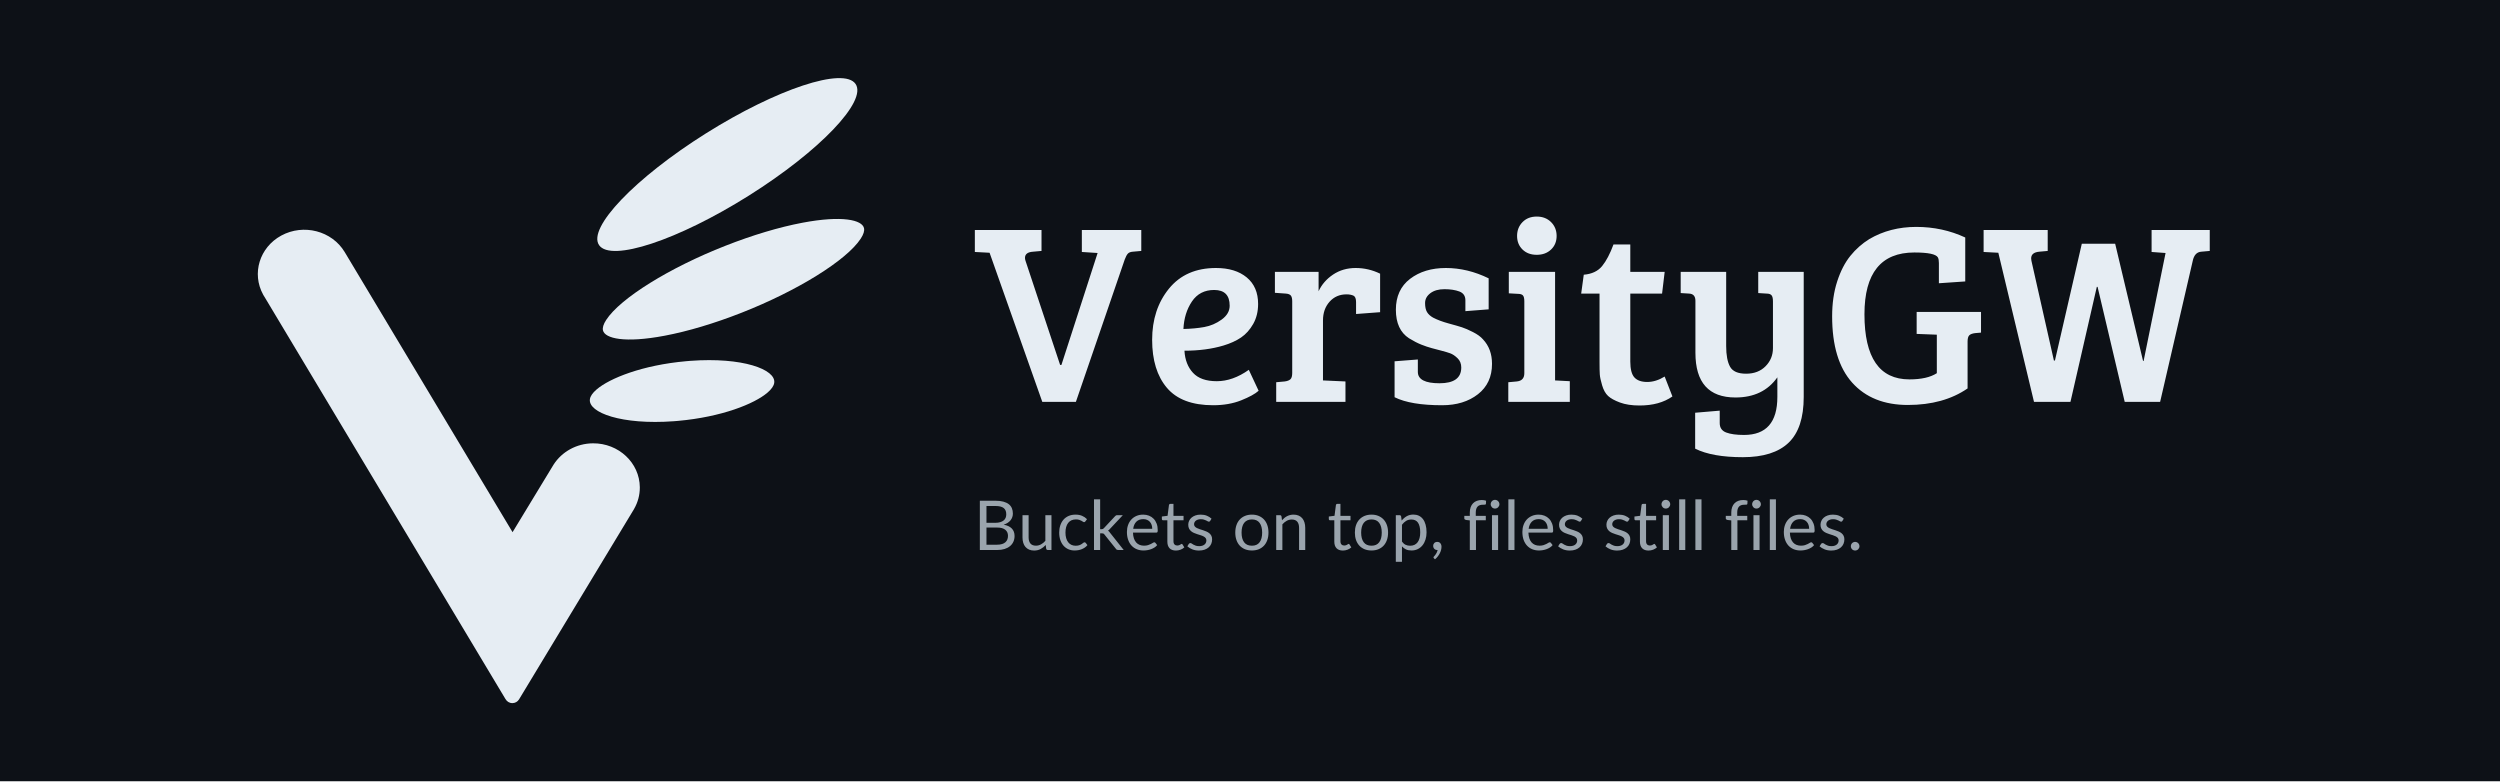
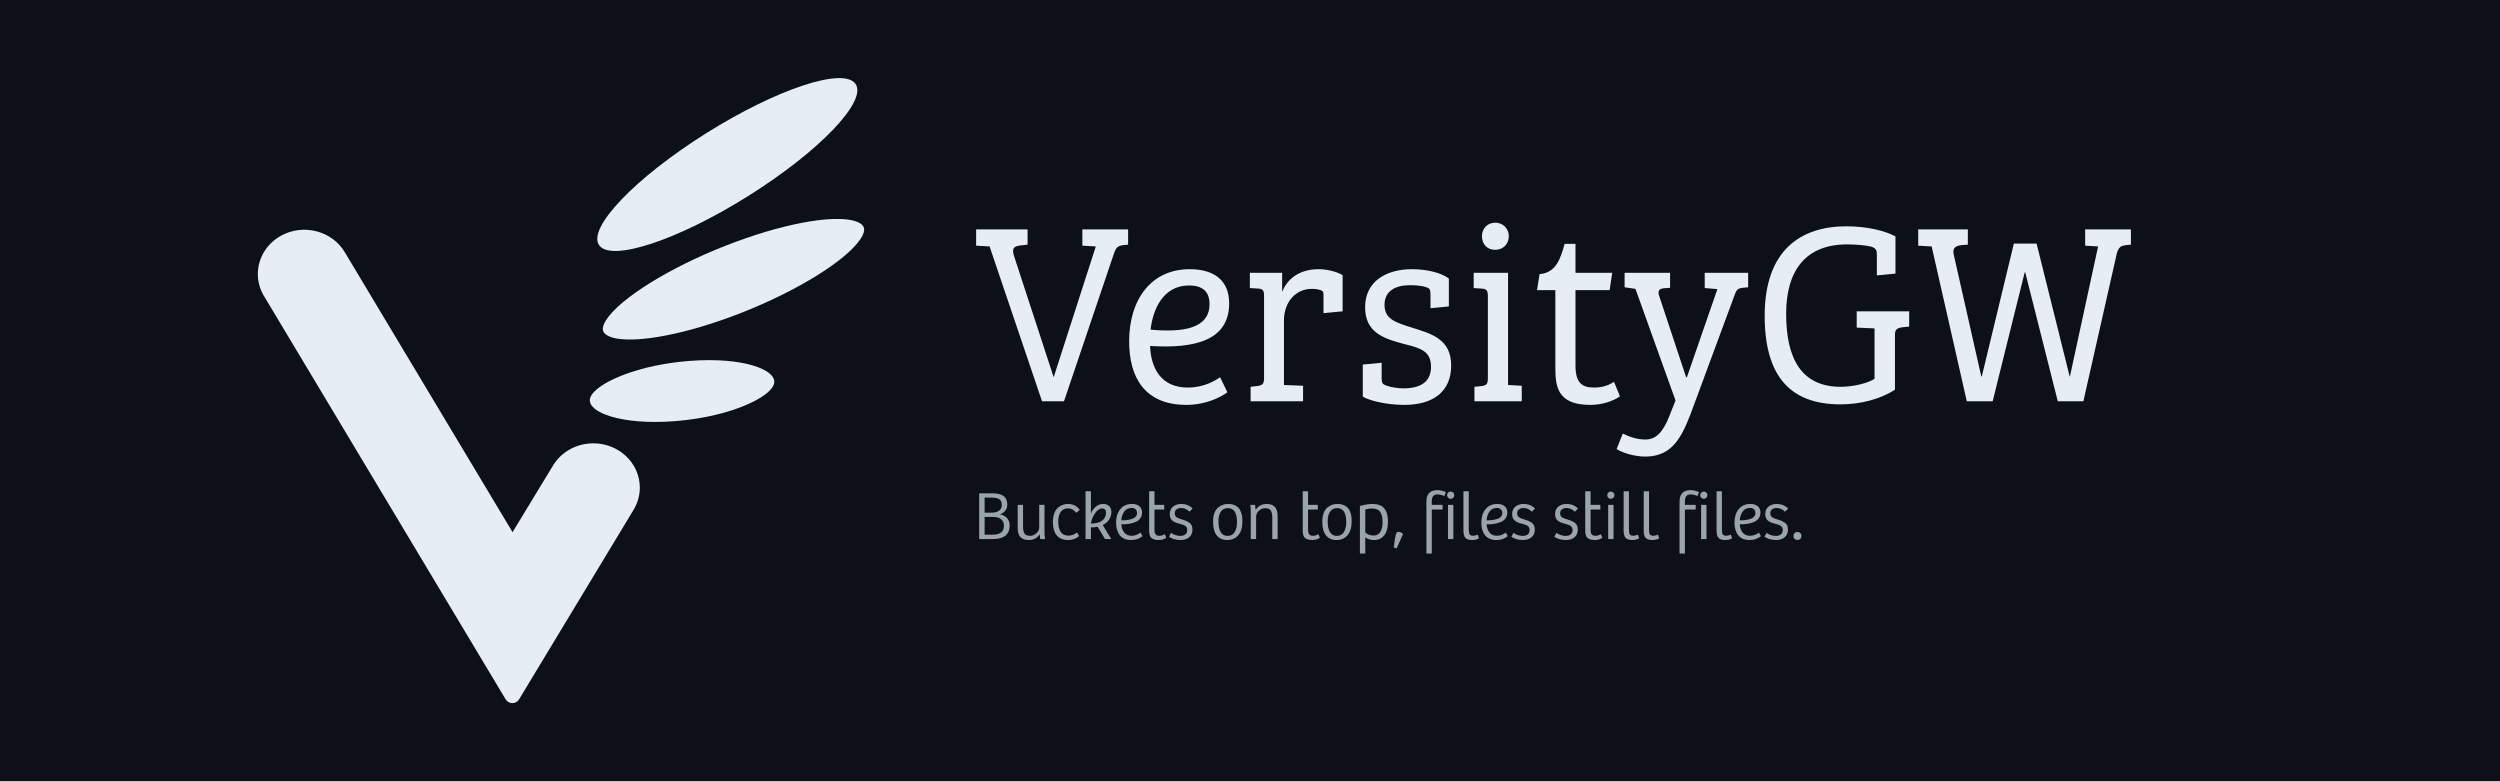
<svg xmlns="http://www.w3.org/2000/svg" viewBox="0 0 1600 500" width="1600" height="500" role="img" aria-label="versitygw">
  <rect width="1600" height="500" fill="#0d1117" />
  <g transform="translate(54.64,-54.60) scale(1.1886)">
    <g transform="translate(92.85,88.00) scale(6.46154)">
      <path d="M33.903 21.466C30.572 22.099 28.92 21.698 28.762 21.021C28.71 20.797 28.8 20.503 29.032 20.148C30.204 18.345 34.29 15.805 38.968 13.97C41.223 13.083 43.44 12.42 45.38 12.052C48.708 11.421 50.357 11.821 50.514 12.498C50.567 12.723 50.477 13.016 50.246 13.371C49.076 15.172 44.99 17.713 40.311 19.551C38.058 20.436 35.842 21.099 33.904 21.466L33.903 21.466Z" fill="#e6edf3" />
      <path d="M34.66 28.592C30.337 28.912 27.508 27.88 27.674 26.754C27.709 26.505 27.895 26.234 28.225 25.95C29.315 25.01 32.048 23.915 35.701 23.589C35.821 23.578 35.94 23.568 36.057 23.559C40.373 23.24 43.197 24.271 43.033 25.397C42.997 25.646 42.81 25.917 42.479 26.202C41.389 27.143 38.655 28.238 35.008 28.564C34.891 28.574 34.776 28.583 34.661 28.592L34.66 28.592Z" fill="#e6edf3" />
      <path d="M31.833 34.096C31.817 32.058 30.069 30.418 27.929 30.433C26.543 30.443 25.332 31.146 24.656 32.193L24.655 32.193L24.645 32.211C24.62 32.249 24.597 32.287 24.574 32.326L21.228 37.837L7.241 14.497C6.18 12.727 3.813 12.111 1.954 13.121C0.138 14.109 -0.52 16.284 0.441 18.035L0.44 18.035L0.46 18.068C0.476 18.097 0.492 18.127 0.509 18.156C0.527 18.186 0.546 18.213 0.564 18.241L20.645 51.756L20.646 51.752C20.753 51.947 20.965 52.082 21.212 52.082C21.444 52.082 21.645 51.963 21.757 51.786L21.758 51.788L31.365 35.888L31.362 35.887C31.667 35.355 31.838 34.744 31.833 34.096Z" fill="#e6edf3" />
      <path d="M49.81 0.484C48.822 -0.947 43.235 0.902 37.334 4.611C31.432 8.322 27.45 12.489 28.439 13.919C29.428 15.351 35.014 13.503 40.916 9.792C46.817 6.082 50.8 1.915 49.81 0.484Z" fill="#e6edf3" />
    </g>
  </g>
-   <g transform="translate(623.07,257.20)">
-     <path d="M33.25-90.32L55.41-23.65L56.24-23.65L79.40-95.28L69.31-95.94L69.31-110L107.35-110L107.35-96.60L101.89-96.11Q99.74-95.94 98.75-94.86Q97.76-93.79 96.77-91.14L65.50 0L44 0L10.26-95.44L0.83-95.94L0.83-110L43.50-110L43.50-96.60L38.05-96.11Q32.92-95.77 32.92-92.14Q32.92-91.31 33.25-90.32M155.16-85.68Q167.56-85.68 174.84-79.65Q182.12-73.61 182.12-62.69Q182.12-55.41 178.98-49.87Q175.83-44.33 171.20-41.19Q166.57-38.05 159.95-36.06Q148.87-32.75 134.98-32.75Q135.47-23.98 140.44-18.61Q145.40-13.23 155.65-13.23Q165.91-13.23 176.17-20.51L182.45-7.11Q179.14-4.14 171.29-0.99Q163.43 2.15 153.34 2.15Q133.16 2.15 123.73-9.02Q114.30-20.18 114.30-39.70Q114.30-59.22 125.05-72.45Q135.80-85.68 155.16-85.68M147.63-47.89Q153.67-48.96 158.80-52.68Q163.92-56.41 163.92-61.53Q163.92-71.62 154-71.62Q144.74-71.62 139.77-64.26Q134.81-56.90 134.32-46.65Q141.59-46.81 147.63-47.89M203.95-18.53L203.95-64.35Q203.95-66.99 203.05-68.07Q202.14-69.14 199.82-69.31L192.87-69.80L192.87-83.20L220.83-83.20L220.83-70.80Q223.80-77.25 230.09-81.47Q236.38-85.68 244.56-85.68Q252.75-85.68 260.20-82.05L260.20-57.40L244.81-56.24L244.81-63.85Q244.81-67.16 243.16-67.98Q241.34-68.81 238.69-68.81Q232.08-68.81 227.86-64.10Q223.64-59.38 223.64-52.11L223.64-13.73L238.03-13.07L238.03 0L193.70 0L193.70-12.57L199.16-13.07Q201.64-13.40 202.80-14.47Q203.95-15.55 203.95-18.53M310.98-70.63Q307.01-72.12 301.38-72.12Q295.76-72.12 292.37-69.56Q288.98-66.99 288.98-63.27Q288.98-59.55 290.22-57.48Q291.46-55.41 294.11-53.92Q298.24-51.77 304.03-50.20Q309.82-48.63 312.63-47.72Q315.44-46.81 319.66-44.66Q323.88-42.51 326.03-40.03Q331.82-33.91 331.82-24.32Q331.82-11.91 322.80-4.88Q313.79 2.15 299.89 2.15Q279.71 2.15 269.46-2.98L269.46-25.97L284.35-27.13L284.35-19.19Q284.35-11.91 298.24-11.91Q312.14-11.91 312.14-22Q312.14-25.64 309.74-27.95Q307.34-30.27 305.02-31.10Q302.71-31.92 299.48-32.75Q296.26-33.58 293.20-34.41Q290.14-35.23 286.58-36.64Q283.02-38.05 278.72-40.69Q270.29-46.15 270.29-58.97Q270.29-71.79 279.38-78.74Q288.48-85.68 302.29-85.68Q316.11-85.68 329.67-79.07L329.67-59.22L314.78-58.06L314.78-65.01Q314.78-69.14 310.98-70.63M342.57-83.20L372.18-83.20L372.18-13.73L381.61-13.23L381.61 0L342.24 0L342.24-12.57L347.70-13.07Q352.50-13.56 352.50-18.36L352.50-64.35Q352.50-67.16 351.59-68.15Q350.68-69.14 348.36-69.14L342.57-69.47L342.57-83.20M351.34-97.51Q347.86-100.90 347.86-106.20Q347.86-111.49 351.34-115.05Q354.81-118.60 360.44-118.60Q366.06-118.60 369.62-115.05Q373.17-111.49 373.17-106.20Q373.17-100.90 369.62-97.51Q366.06-94.12 360.44-94.12Q354.81-94.12 351.34-97.51M409.56-100.74L420.32-100.74L420.32-83.20L442.32-83.20L440.66-69.31L420.32-69.31L420.32-25.80Q420.32-18.53 422.96-15.63Q425.61-12.74 431.15-12.74Q436.69-12.74 442.32-16.21L447.28-3.47Q439.01 2.32 426.27 2.32Q418.83 2.32 413.70 0.41Q408.57-1.49 406.09-3.80Q403.61-6.12 402.29-10.59Q400.96-15.05 400.80-17.62Q400.63-20.18 400.63-25.14L400.63-69.31L388.89-69.31L390.54-81.38Q398.32-82.05 402.29-86.92Q406.26-91.80 409.56-100.74M514.44-3.14L514.44-15.71Q505.34-2.81 487.64-2.81Q462-2.81 462-31.43L462-64.68Q462-69.14 457.86-69.31L452.57-69.64L452.57-83.20L481.68-83.20L481.68-35.73Q481.68-26.96 484.17-22.50Q486.65-18.03 494.42-18.03Q502.20-18.03 506.91-22.83Q511.62-27.62 511.62-34.41L511.62-64.35Q511.62-67.16 510.71-68.23Q509.80-69.31 507.49-69.31L502.20-69.64L502.20-83.20L531.31-83.20L531.31-3.14Q531.31 16.87 521.63 26.14Q511.95 35.40 492.35 35.40Q472.75 35.40 461.83 29.94L461.83 6.95L477.55 5.62L477.55 13.56Q477.55 18.03 481.68 19.60Q485.82 21.17 493.10 21.17Q514.44 21.17 514.44-3.14M636.18-38.54L636.18-8.60Q620.80 1.98 597.97 1.98Q575.14 1.98 562.32-12.32Q549.50-26.63 549.50-54.75Q549.50-67.16 552.73-77.08Q555.95-87.01 561.17-93.46Q566.38-99.91 573.32-104.21Q586.56-111.98 603.35-111.98Q620.14-111.98 634.69-105.20L634.69-77.08L617.82-75.92L617.82-88.83Q617.82-91.31 617.16-92.47Q615.34-95.61 602.11-95.61Q570.18-95.61 570.18-56.08Q570.18-14.39 598.96-14.39Q610.38-14.39 616.50-18.36L616.50-43.01L616.33-43.01L603.59-43.50L603.59-57.56L644.78-57.56L644.78-44.33L640.98-44Q638.33-43.67 637.26-42.59Q636.18-41.52 636.18-38.54M791.17-110L791.17-96.60L785.71-96.11Q781.41-95.77 780.26-90.15L759.41 0L736.75 0L719.38-73.61L718.89-73.61L702.02 0L678.69 0L655.86-95.44L646.44-95.94L646.44-110L687.46-110L687.46-96.60L682-96.11Q676.87-95.61 676.87-91.80Q676.87-91.14 677.04-90.32L691.43-26.47L692.09-26.47L709.29-101.23L730.63-101.23L748.50-26.14L748.83-26.14L762.89-95.28L753.95-95.94L753.95-110" fill="#e6edf3" />
+   <g transform="translate(623.07,256.81)">
+     <path d="M57.89 0L89.82-94.45C91.14-98.42 92.30-99.41 95.61-99.91L98.92-100.24L98.92-110L69.64-110L69.64-99.58L78.24-99.08L51.28-15.38L25.97-92.80C24.48-97.43 25.31-99.25 30.11-99.74L34.57-100.24L34.57-110L1.65-110L1.65-99.58L10.26-99.08L43.83 0M163.59-62.69C163.59-77.08 154.33-84.53 138.29-84.53C113.64-84.53 99.58-65.01 99.58-38.38C99.58-15.71 109.17 2.32 136.30 2.32C148.54 2.32 158.47-2.65 162.44-5.79L157.80-15.38C154.66-13.23 147.55-8.77 137.13-8.77C119.76-8.77 113.47-21.50 112.98-35.40C141.59-33.58 163.59-38.87 163.59-62.69M151.02-62.20C151.02-46.32 133.82-44 113.31-45.82C114.63-57.89 120.75-74.11 137.95-74.11C145.89-74.11 151.02-70.80 151.02-62.20M216.53-71.95C218.84-71.95 220.66-71.62 222.15-71.13C223.97-70.47 223.97-69.64 223.97-67.49L223.97-56.41L236.21-57.56L236.21-80.72C231.74-83.37 225.29-84.53 220.83-84.53C208.26-84.53 200.65-78.08 197.50-69.97L197.50-82.21L176.83-82.21L176.83-72.45L182.29-72.12C185.10-71.95 185.92-70.96 185.92-67.65L185.92-14.72C185.92-10.92 184.77-10.26 181.62-9.76L177.32-9.26L177.32 0L210.90 0L210.90-9.92L198.66-10.42L198.66-51.77C198.66-63.02 205.77-71.95 216.53-71.95M279.05-74.27C282.36-74.27 286.66-74.11 289.80-72.95C291.95-72.29 292.45-71.46 292.45-68.32L292.45-59.55L304.20-60.71L304.20-78.57C299.07-82.38 289.80-84.53 280.54-84.53C264.17-84.53 250.60-76.75 250.60-60.21C250.60-43.83 262.68-40.03 275.91-36.56C286.99-33.91 292.78-31.59 292.78-22C292.78-12.08 285.67-8.27 275.08-8.27C271.77-8.27 267.14-8.93 264-10.09C261.85-10.92 261.19-11.74 261.19-14.39L261.19-24.65L249.11-23.49L249.11-2.98C252.75-0.66 263.67 2.32 275.74 2.32C294.44 2.32 305.68-6.45 305.68-22.83C305.68-39.70 293.28-43.17 280.54-47.14C270.78-50.29 263.01-52.27 263.01-61.70C263.01-70.96 270.62-74.27 279.05-74.27M342.08-82.21L320.08-82.21L320.08-72.45L325.04-72.12C328.18-71.95 329.17-71.13 329.17-67.32L329.17-15.22C329.17-11.08 328.51-10.26 325.37-9.76L320.57-9.26L320.57 0L350.84 0L350.84-9.92L342.08-10.42M325.37-105.70C325.37-100.57 328.68-96.93 333.80-96.93C338.93-96.93 342.57-100.57 342.57-105.70C342.57-110.50 338.77-114.30 333.97-114.30C328.84-114.30 325.37-110.50 325.37-105.70M385.25-71.13L407.08-71.13L408.74-82.21L385.25-82.21L385.25-100.74L378.30-100.74C375.65-91.31 372.84-82.21 362.26-81.38L360.60-71.13L372.35-71.13L372.35-22.50C372.35-10.42 372.84 2.32 394.68 2.32C401.79 2.32 408.90 0.17 413.70-3.14L409.89-12.41C407.08-10.59 402.95-8.77 397.16-8.77C389.38-8.77 385.25-11.74 385.25-22.83M438.68-67.82C437.85-70.47 438.68-71.95 441.49-72.29L445.79-72.62L445.79-82.21L416.68-82.21L416.68-72.95L423.62-71.95L449.26-0.50L445.13 9.92C441.16 19.85 436.69 24.48 430.08 24.48C424.29 24.48 419.65 22.66 415.52 20.68L411.55 30.60C415.52 33.08 423.13 35.40 429.91 35.40C448.77 35.40 454.39 20.68 461.50 1.16L487.14-68.15C488.47-71.95 489.46-72.12 492.11-72.62L495.74-72.95L495.74-82.21L467.95-82.21L467.95-72.45L476.06-71.79L456.54-15.38L456.05-15.38M559.26-100.41C564.72-100.41 571.83-99.74 574.65-98.92C577.79-97.76 578.12-96.60 578.12-93.46L578.12-80.56L590.03-81.71L590.03-105.53C582.92-109.34 571.17-111.98 558.60-111.98C529.98-111.98 506.33-97.26 506.33-54.75C506.33-16.21 522.54 1.98 554.80 1.98C567.53 1.98 580.44-1.32 589.70-7.44L589.70-42.51C589.70-45.98 591.02-46.81 594.17-47.31L598.80-47.80L598.80-57.56L565.22-57.56L565.22-47.14L576.63-46.65L576.63-14.39C572.50-11.58 563.07-9.26 554.96-9.26C530.32-9.26 520.06-26.63 520.06-55.91C520.06-83.86 532.63-100.41 559.26-100.41M693.91 0L710.29 0L731.62-94.29C732.78-98.75 734.27-99.41 737.41-99.91L740.72-100.24L740.72-110L711.44-110L711.44-99.58L719.71-99.08L701.68-15.88L701.52-15.88L680.35-100.90L665.79-100.90L645.28-15.88L644.95-15.88L627.41-93.46C626.26-97.92 628.24-99.41 632.05-99.91L636.35-100.24L636.35-110L604.59-110L604.59-99.58L613.19-99.08L635.68 0L652.23 0L672.74-82.54L673.07-82.54" fill="#e6edf3" />
  </g>
-   <g transform="translate(623.07,352)">
-     <path d="M8.27-3.39L15.09-3.39Q16.92-3.39 18.24-3.81Q19.56-4.22 20.40-4.98Q21.25-5.74 21.65-6.79Q22.04-7.83 22.04-9.09Q22.04-11.53 20.31-12.95Q18.57-14.37 15.09-14.37L8.27-14.37L8.27-3.39M14.08-28.16L8.27-28.16L8.27-17.40L13.90-17.40Q15.71-17.40 17.04-17.80Q18.37-18.19 19.24-18.90Q20.11-19.60 20.53-20.60Q20.94-21.60 20.94-22.79Q20.94-25.59 19.27-26.87Q17.60-28.16 14.08-28.16M4.03-31.53L14.08-31.53Q16.98-31.53 19.08-30.95Q21.19-30.38 22.54-29.33Q23.89-28.27 24.53-26.74Q25.17-25.21 25.17-23.30Q25.17-22.13 24.80-21.06Q24.44-20 23.72-19.07Q22.99-18.15 21.88-17.41Q20.77-16.68 19.27-16.21Q22.75-15.55 24.50-13.74Q26.25-11.92 26.25-8.98Q26.25-6.97 25.51-5.32Q24.77-3.67 23.35-2.49Q21.93-1.30 19.87-0.65Q17.80 0 15.16 0L4.03 0L4.03-31.53M45.96-22.29L49.87-22.29L49.87 0L47.54 0Q46.71 0 46.49-0.81L46.18-3.21Q44.73-1.61 42.92-0.63Q41.12 0.35 38.79 0.35Q36.96 0.35 35.56-0.25Q34.17-0.86 33.22-1.96Q32.27-3.06 31.80-4.62Q31.33-6.18 31.33-8.07L31.33-22.29L35.24-22.29L35.24-8.07Q35.24-5.54 36.40-4.16Q37.55-2.77 39.93-2.77Q41.67-2.77 43.17-3.60Q44.68-4.42 45.96-5.87L45.96-22.29M72.62-19.73L71.59-18.33Q71.41-18.08 71.24-17.95Q71.06-17.82 70.75-17.82Q70.42-17.82 70.03-18.09Q69.63-18.37 69.05-18.70Q68.46-19.03 67.62-19.30Q66.77-19.58 65.54-19.58Q63.89-19.58 62.63-19Q61.38-18.41 60.53-17.31Q59.69-16.21 59.26-14.65Q58.83-13.09 58.83-11.15Q58.83-9.13 59.29-7.56Q59.75-5.98 60.60-4.92Q61.45-3.85 62.64-3.29Q63.84-2.73 65.34-2.73Q66.77-2.73 67.69-3.07Q68.62-3.41 69.22-3.83Q69.83-4.25 70.23-4.59Q70.64-4.93 71.04-4.93Q71.52-4.93 71.79-4.55L72.89-3.12Q72.16-2.22 71.24-1.58Q70.31-0.95 69.25-0.52Q68.18-0.09 67.01 0.11Q65.85 0.31 64.64 0.31Q62.55 0.31 60.75-0.46Q58.96-1.23 57.64-2.69Q56.32-4.16 55.57-6.29Q54.82-8.43 54.82-11.15Q54.82-13.64 55.52-15.75Q56.21-17.86 57.54-19.39Q58.87-20.92 60.82-21.78Q62.77-22.64 65.30-22.64Q67.65-22.64 69.44-21.88Q71.24-21.12 72.62-19.73M77.09-32.41L81.03-32.41L81.03-13.33L82.04-13.33Q82.48-13.33 82.77-13.45Q83.07-13.57 83.40-13.95L90.44-21.49Q90.75-21.87 91.09-22.08Q91.43-22.29 92-22.29L95.55-22.29L87.34-13.55Q86.75-12.80 86.06-12.39Q86.46-12.12 86.78-11.78Q87.10-11.44 87.38-11L96.10 0L92.60 0Q92.09 0 91.73-0.16Q91.37-0.33 91.10-0.77L83.78-9.90Q83.45-10.36 83.13-10.50Q82.81-10.65 82.15-10.65L81.03-10.65L81.03 0L77.09 0L77.09-32.41M102.17-13.57L114.36-13.57Q114.36-14.94 113.97-16.07Q113.59-17.20 112.85-18.03Q112.11-18.85 111.06-19.30Q110-19.76 108.66-19.76Q105.84-19.76 104.20-18.12Q102.56-16.48 102.17-13.57M116.42-4.55L117.52-3.12Q116.80-2.24 115.79-1.59Q114.77-0.95 113.62-0.53Q112.46-0.11 111.23 0.10Q110 0.31 108.79 0.31Q106.48 0.31 104.53-0.47Q102.59-1.25 101.17-2.76Q99.75-4.27 98.96-6.49Q98.16-8.71 98.16-11.59Q98.16-13.93 98.88-15.95Q99.59-17.97 100.94-19.46Q102.28-20.94 104.21-21.79Q106.15-22.64 108.57-22.64Q110.57-22.64 112.28-21.97Q113.98-21.30 115.22-20.03Q116.47-18.77 117.17-16.91Q117.88-15.05 117.88-12.67Q117.88-11.75 117.68-11.44Q117.48-11.13 116.93-11.13L102.04-11.13Q102.10-9.02 102.62-7.46Q103.14-5.90 104.06-4.85Q104.98-3.81 106.26-3.29Q107.54-2.77 109.12-2.77Q110.59-2.77 111.66-3.11Q112.73-3.45 113.50-3.85Q114.27-4.25 114.78-4.59Q115.30-4.93 115.68-4.93Q116.16-4.93 116.42-4.55M129.51 0.35Q126.87 0.35 125.45-1.12Q124.04-2.60 124.04-5.37L124.04-19.01L121.35-19.01Q121-19.01 120.76-19.22Q120.52-19.43 120.52-19.87L120.52-21.43L124.17-21.89L125.07-28.78Q125.14-29.11 125.37-29.31Q125.60-29.52 125.97-29.52L127.95-29.52L127.95-21.85L134.40-21.85L134.40-19.01L127.95-19.01L127.95-5.63Q127.95-4.22 128.63-3.54Q129.32-2.86 130.39-2.86Q131.01-2.86 131.46-3.02Q131.91-3.19 132.24-3.39Q132.57-3.59 132.80-3.75Q133.03-3.92 133.21-3.92Q133.52-3.92 133.76-3.54L134.90-1.67Q133.89-0.73 132.46-0.19Q131.03 0.35 129.51 0.35M152.31-20.04L151.43-18.61Q151.16-18.13 150.61-18.13Q150.28-18.13 149.86-18.37Q149.45-18.61 148.84-18.91Q148.24-19.21 147.40-19.46Q146.56-19.71 145.42-19.71Q144.43-19.71 143.64-19.46Q142.85-19.21 142.28-18.77Q141.72-18.33 141.43-17.74Q141.13-17.16 141.13-16.48Q141.13-15.62 141.63-15.05Q142.12-14.48 142.93-14.06Q143.75-13.64 144.78-13.32Q145.82-13 146.91-12.64Q147.99-12.28 149.03-11.84Q150.06-11.40 150.88-10.74Q151.69-10.08 152.19-9.12Q152.68-8.16 152.68-6.82Q152.68-5.28 152.13-3.97Q151.58-2.66 150.50-1.70Q149.42-0.75 147.86-0.20Q146.30 0.35 144.25 0.35Q141.92 0.35 140.03-0.41Q138.14-1.17 136.82-2.35L137.74-3.85Q137.92-4.14 138.16-4.29Q138.40-4.44 138.78-4.44Q139.17-4.44 139.61-4.14Q140.05-3.83 140.68-3.45Q141.31-3.08 142.21-2.77Q143.11-2.46 144.45-2.46Q145.60-2.46 146.45-2.76Q147.31-3.06 147.88-3.56Q148.46-4.07 148.73-4.73Q149.01-5.39 149.01-6.14Q149.01-7.06 148.51-7.67Q148.02-8.27 147.20-8.70Q146.39-9.13 145.34-9.45Q144.30-9.77 143.21-10.12Q142.12-10.47 141.07-10.92Q140.03-11.37 139.22-12.06Q138.40-12.74 137.91-13.74Q137.41-14.74 137.41-16.17Q137.41-17.45 137.94-18.62Q138.47-19.80 139.48-20.69Q140.49-21.58 141.97-22.11Q143.44-22.64 145.33-22.64Q147.53-22.64 149.28-21.95Q151.03-21.25 152.31-20.04M178.16-22.64Q180.60-22.64 182.56-21.82Q184.51-21.01 185.90-19.51Q187.29-18.02 188.02-15.89Q188.76-13.77 188.76-11.15Q188.76-8.51 188.02-6.40Q187.29-4.29 185.90-2.79Q184.51-1.30 182.56-0.49Q180.60 0.31 178.16 0.31Q175.69 0.31 173.72-0.49Q171.75-1.30 170.37-2.79Q168.98-4.29 168.25-6.40Q167.51-8.51 167.51-11.15Q167.51-13.77 168.25-15.89Q168.98-18.02 170.37-19.51Q171.75-21.01 173.72-21.82Q175.69-22.64 178.16-22.64M178.16-2.75Q181.46-2.75 183.08-4.96Q184.71-7.17 184.71-11.13Q184.71-15.11 183.08-17.34Q181.46-19.56 178.16-19.56Q176.48-19.56 175.24-18.99Q174-18.41 173.17-17.34Q172.35-16.26 171.94-14.68Q171.53-13.11 171.53-11.13Q171.53-7.17 173.17-4.96Q174.81-2.75 178.16-2.75M197.10-21.47L197.41-19.05Q198.13-19.87 198.95-20.53Q199.76-21.19 200.67-21.66Q201.59-22.13 202.61-22.38Q203.63-22.64 204.82-22.64Q206.65-22.64 208.04-22.03Q209.44-21.43 210.38-20.32Q211.31-19.21 211.79-17.64Q212.28-16.08 212.28-14.19L212.28 0L208.34 0L208.34-14.19Q208.34-16.72 207.19-18.12Q206.03-19.51 203.68-19.51Q201.94-19.51 200.43-18.68Q198.92-17.84 197.65-16.41L197.65 0L193.71 0L193.71-22.29L196.06-22.29Q196.90-22.29 197.10-21.47M236.37 0.35Q233.73 0.35 232.31-1.12Q230.89-2.60 230.89-5.37L230.89-19.01L228.21-19.01Q227.85-19.01 227.61-19.22Q227.37-19.43 227.37-19.87L227.37-21.43L231.02-21.89L231.92-28.78Q231.99-29.11 232.22-29.31Q232.45-29.52 232.83-29.52L234.81-29.52L234.81-21.85L241.25-21.85L241.25-19.01L234.81-19.01L234.81-5.63Q234.81-4.22 235.49-3.54Q236.17-2.86 237.25-2.86Q237.86-2.86 238.31-3.02Q238.77-3.19 239.10-3.39Q239.43-3.59 239.66-3.75Q239.89-3.92 240.06-3.92Q240.37-3.92 240.61-3.54L241.76-1.67Q240.75-0.73 239.32-0.19Q237.89 0.35 236.37 0.35M254.69-22.64Q257.14-22.64 259.09-21.82Q261.05-21.01 262.44-19.51Q263.82-18.02 264.56-15.89Q265.30-13.77 265.30-11.15Q265.30-8.51 264.56-6.40Q263.82-4.29 262.44-2.79Q261.05-1.30 259.09-0.49Q257.14 0.31 254.69 0.31Q252.23 0.31 250.26-0.49Q248.29-1.30 246.91-2.79Q245.52-4.29 244.78-6.40Q244.05-8.51 244.05-11.15Q244.05-13.77 244.78-15.89Q245.52-18.02 246.91-19.51Q248.29-21.01 250.26-21.82Q252.23-22.64 254.69-22.64M254.69-2.75Q257.99-2.75 259.62-4.96Q261.25-7.17 261.25-11.13Q261.25-15.11 259.62-17.34Q257.99-19.56 254.69-19.56Q253.02-19.56 251.78-18.99Q250.54-18.41 249.71-17.34Q248.89-16.26 248.48-14.68Q248.07-13.11 248.07-11.13Q248.07-7.17 249.71-4.96Q251.35-2.75 254.69-2.75M274.19-16.15L274.19-5.37Q275.26-3.92 276.54-3.32Q277.82-2.73 279.40-2.73Q282.52-2.73 284.20-4.95Q285.87-7.17 285.87-11.29Q285.87-13.46 285.48-15.03Q285.10-16.59 284.37-17.59Q283.65-18.59 282.59-19.05Q281.53-19.51 280.19-19.51Q278.28-19.51 276.84-18.63Q275.40-17.75 274.19-16.15M273.64-21.47L273.99-18.83Q275.40-20.57 277.24-21.63Q279.09-22.68 281.47-22.68Q283.40-22.68 284.97-21.95Q286.53-21.21 287.63-19.77Q288.73-18.33 289.32-16.19Q289.92-14.06 289.92-11.29Q289.92-8.82 289.26-6.70Q288.60-4.58 287.35-3.02Q286.11-1.47 284.32-0.58Q282.52 0.31 280.28 0.31Q278.23 0.31 276.77-0.38Q275.31-1.08 274.19-2.31L274.19 7.55L270.25 7.55L270.25-22.29L272.60-22.29Q273.44-22.29 273.64-21.47M295.33 5.96L294.67 5.32Q294.49 5.17 294.43 5.04Q294.36 4.91 294.36 4.71Q294.36 4.55 294.46 4.40Q294.56 4.25 294.69 4.11Q294.91 3.87 295.25 3.48Q295.59 3.08 295.94 2.54Q296.30 2 296.59 1.35Q296.89 0.70 297.02-0.02Q296.96 0 296.88 0Q296.80 0 296.74 0Q295.59 0 294.88-0.76Q294.16-1.52 294.16-2.71Q294.16-3.74 294.88-4.47Q295.59-5.19 296.78-5.19Q297.44-5.19 297.95-4.95Q298.45-4.71 298.79-4.28Q299.13-3.85 299.31-3.29Q299.49-2.73 299.49-2.07Q299.49-1.08 299.21-0.01Q298.94 1.06 298.40 2.10Q297.86 3.15 297.09 4.14Q296.32 5.13 295.33 5.96M321.55 0L317.61 0L317.61-18.94L315.15-19.23Q314.69-19.34 314.39-19.57Q314.09-19.80 314.09-20.24L314.09-21.85L317.61-21.85L317.61-24Q317.61-25.92 318.15-27.40Q318.69-28.89 319.69-29.91Q320.69-30.93 322.10-31.46Q323.51-31.99 325.27-31.99Q326.77-31.99 328.02-31.55L327.93-29.59Q327.89-29.06 327.35-29.02Q326.81-28.97 325.91-28.97Q324.90-28.97 324.07-28.71Q323.25-28.45 322.65-27.85Q322.06-27.26 321.74-26.29Q321.42-25.32 321.42-23.89L321.42-21.85L327.84-21.85L327.84-19.01L321.55-19.01L321.55 0M331.80-22.29L335.72-22.29L335.72 0L331.80 0L331.80-22.29M336.56-29.28Q336.56-28.71 336.33-28.21Q336.09-27.72 335.71-27.33Q335.32-26.95 334.81-26.73Q334.29-26.51 333.72-26.51Q333.15-26.51 332.65-26.73Q332.16-26.95 331.78-27.33Q331.41-27.72 331.19-28.21Q330.97-28.71 330.97-29.28Q330.97-29.85 331.19-30.37Q331.41-30.89 331.78-31.27Q332.16-31.66 332.65-31.88Q333.15-32.10 333.72-32.10Q334.29-32.10 334.81-31.88Q335.32-31.66 335.71-31.27Q336.09-30.89 336.33-30.37Q336.56-29.85 336.56-29.28M342.28-32.41L346.19-32.41L346.19 0L342.28 0L342.28-32.41M355.26-13.57L367.44-13.57Q367.44-14.94 367.06-16.07Q366.67-17.20 365.94-18.03Q365.20-18.85 364.14-19.30Q363.09-19.76 361.75-19.76Q358.93-19.76 357.29-18.12Q355.65-16.48 355.26-13.57M369.51-4.55L370.61-3.12Q369.89-2.24 368.87-1.59Q367.86-0.95 366.71-0.53Q365.55-0.11 364.32 0.10Q363.09 0.31 361.88 0.31Q359.57 0.31 357.62-0.47Q355.67-1.25 354.26-2.76Q352.84-4.27 352.04-6.49Q351.25-8.71 351.25-11.59Q351.25-13.93 351.97-15.95Q352.68-17.97 354.02-19.46Q355.37-20.94 357.30-21.79Q359.24-22.64 361.66-22.64Q363.66-22.64 365.37-21.97Q367.07-21.30 368.31-20.03Q369.56-18.77 370.26-16.91Q370.96-15.05 370.96-12.67Q370.96-11.75 370.77-11.44Q370.57-11.13 370.02-11.13L355.12-11.13Q355.19-9.02 355.71-7.46Q356.22-5.90 357.15-4.85Q358.07-3.81 359.35-3.29Q360.62-2.77 362.21-2.77Q363.68-2.77 364.75-3.11Q365.82-3.45 366.59-3.85Q367.36-4.25 367.87-4.59Q368.39-4.93 368.76-4.93Q369.25-4.93 369.51-4.55M389.62-20.04L388.74-18.61Q388.48-18.13 387.93-18.13Q387.60-18.13 387.18-18.37Q386.76-18.61 386.16-18.91Q385.55-19.21 384.71-19.46Q383.88-19.71 382.73-19.71Q381.74-19.71 380.95-19.46Q380.16-19.21 379.60-18.77Q379.04-18.33 378.74-17.74Q378.44-17.16 378.44-16.48Q378.44-15.62 378.94-15.05Q379.43-14.48 380.25-14.06Q381.06-13.64 382.10-13.32Q383.13-13 384.22-12.64Q385.31-12.28 386.34-11.84Q387.38-11.40 388.19-10.74Q389-10.08 389.50-9.12Q389.99-8.16 389.99-6.82Q389.99-5.28 389.44-3.97Q388.89-2.66 387.82-1.70Q386.74-0.75 385.18-0.20Q383.61 0.35 381.57 0.35Q379.24 0.35 377.34-0.41Q375.45-1.17 374.13-2.35L375.06-3.85Q375.23-4.14 375.47-4.29Q375.72-4.44 376.09-4.44Q376.49-4.44 376.93-4.14Q377.37-3.83 377.99-3.45Q378.62-3.08 379.52-2.77Q380.42-2.46 381.77-2.46Q382.91-2.46 383.77-2.76Q384.63-3.06 385.20-3.56Q385.77-4.07 386.05-4.73Q386.32-5.39 386.32-6.14Q386.32-7.06 385.82-7.67Q385.33-8.27 384.52-8.70Q383.70-9.13 382.66-9.45Q381.61-9.77 380.52-10.12Q379.43-10.47 378.39-10.92Q377.34-11.37 376.53-12.06Q375.72-12.74 375.22-13.74Q374.73-14.74 374.73-16.17Q374.73-17.45 375.25-18.62Q375.78-19.80 376.79-20.69Q377.81-21.58 379.28-22.11Q380.75-22.64 382.65-22.64Q384.85-22.64 386.60-21.95Q388.34-21.25 389.62-20.04M419.94-20.04L419.06-18.61Q418.79-18.13 418.24-18.13Q417.91-18.13 417.49-18.37Q417.08-18.61 416.47-18.91Q415.87-19.21 415.03-19.46Q414.19-19.71 413.05-19.71Q412.06-19.71 411.27-19.46Q410.48-19.21 409.92-18.77Q409.35-18.33 409.06-17.74Q408.76-17.16 408.76-16.48Q408.76-15.62 409.26-15.05Q409.75-14.48 410.56-14.06Q411.38-13.64 412.41-13.32Q413.45-13 414.54-12.64Q415.62-12.28 416.66-11.84Q417.69-11.40 418.51-10.74Q419.32-10.08 419.82-9.12Q420.31-8.16 420.31-6.82Q420.31-5.28 419.76-3.97Q419.21-2.66 418.13-1.70Q417.05-0.75 415.49-0.20Q413.93 0.35 411.88 0.35Q409.55 0.35 407.66-0.41Q405.77-1.17 404.45-2.35L405.37-3.85Q405.55-4.14 405.79-4.29Q406.03-4.44 406.41-4.44Q406.80-4.44 407.24-4.14Q407.68-3.83 408.31-3.45Q408.94-3.08 409.84-2.77Q410.74-2.46 412.08-2.46Q413.23-2.46 414.08-2.76Q414.94-3.06 415.51-3.56Q416.09-4.07 416.36-4.73Q416.64-5.39 416.64-6.14Q416.64-7.06 416.14-7.67Q415.65-8.27 414.83-8.70Q414.02-9.13 412.97-9.45Q411.93-9.77 410.84-10.12Q409.75-10.47 408.71-10.92Q407.66-11.37 406.85-12.06Q406.03-12.74 405.54-13.74Q405.04-14.74 405.04-16.17Q405.04-17.45 405.57-18.62Q406.10-19.80 407.11-20.69Q408.12-21.58 409.60-22.11Q411.07-22.64 412.96-22.64Q415.16-22.64 416.91-21.95Q418.66-21.25 419.94-20.04M431.97 0.35Q429.33 0.35 427.91-1.12Q426.49-2.60 426.49-5.37L426.49-19.01L423.81-19.01Q423.46-19.01 423.21-19.22Q422.97-19.43 422.97-19.87L422.97-21.43L426.62-21.89L427.53-28.78Q427.59-29.11 427.82-29.31Q428.05-29.52 428.43-29.52L430.41-29.52L430.41-21.85L436.85-21.85L436.85-19.01L430.41-19.01L430.41-5.63Q430.41-4.22 431.09-3.54Q431.77-2.86 432.85-2.86Q433.47-2.86 433.92-3.02Q434.37-3.19 434.70-3.39Q435.03-3.59 435.26-3.75Q435.49-3.92 435.67-3.92Q435.97-3.92 436.22-3.54L437.36-1.67Q436.35-0.73 434.92-0.19Q433.49 0.35 431.97 0.35M441.12-22.29L445.04-22.29L445.04 0L441.12 0L441.12-22.29M445.87-29.28Q445.87-28.71 445.64-28.21Q445.41-27.72 445.03-27.33Q444.64-26.95 444.13-26.73Q443.61-26.51 443.04-26.51Q442.46-26.51 441.97-26.73Q441.47-26.95 441.10-27.33Q440.73-27.72 440.51-28.21Q440.29-28.71 440.29-29.28Q440.29-29.85 440.51-30.37Q440.73-30.89 441.10-31.27Q441.47-31.66 441.97-31.88Q442.46-32.10 443.04-32.10Q443.61-32.10 444.13-31.88Q444.64-31.66 445.03-31.27Q445.41-30.89 445.64-30.37Q445.87-29.85 445.87-29.28M451.59-32.41L455.51-32.41L455.51 0L451.59 0L451.59-32.41M461.98-32.41L465.89-32.41L465.89 0L461.98 0L461.98-32.41M488.88 0L484.95 0L484.95-18.94L482.48-19.23Q482.02-19.34 481.72-19.57Q481.43-19.80 481.43-20.24L481.43-21.85L484.95-21.85L484.95-24Q484.95-25.92 485.49-27.40Q486.02-28.89 487.03-29.91Q488.03-30.93 489.43-31.46Q490.84-31.99 492.60-31.99Q494.10-31.99 495.35-31.55L495.26-29.59Q495.22-29.06 494.68-29.02Q494.14-28.97 493.24-28.97Q492.23-28.97 491.40-28.71Q490.58-28.45 489.98-27.85Q489.39-27.26 489.07-26.29Q488.75-25.32 488.75-23.89L488.75-21.85L495.18-21.85L495.18-19.01L488.88-19.01L488.88 0M499.14-22.29L503.05-22.29L503.05 0L499.14 0L499.14-22.29M503.89-29.28Q503.89-28.71 503.66-28.21Q503.43-27.72 503.04-27.33Q502.66-26.95 502.14-26.73Q501.62-26.51 501.05-26.51Q500.48-26.51 499.98-26.73Q499.49-26.95 499.11-27.33Q498.74-27.72 498.52-28.21Q498.30-28.71 498.30-29.28Q498.30-29.85 498.52-30.37Q498.74-30.89 499.11-31.27Q499.49-31.66 499.98-31.88Q500.48-32.10 501.05-32.10Q501.62-32.10 502.14-31.88Q502.66-31.66 503.04-31.27Q503.43-30.89 503.66-30.37Q503.89-29.85 503.89-29.28M509.61-32.41L513.52-32.41L513.52 0L509.61 0L509.61-32.41M522.59-13.57L534.78-13.57Q534.78-14.94 534.39-16.07Q534.01-17.20 533.27-18.03Q532.53-18.85 531.48-19.30Q530.42-19.76 529.08-19.76Q526.26-19.76 524.62-18.12Q522.98-16.48 522.59-13.57M536.84-4.55L537.94-3.12Q537.22-2.24 536.21-1.59Q535.19-0.95 534.04-0.53Q532.88-0.11 531.65 0.10Q530.42 0.31 529.21 0.31Q526.90 0.31 524.95-0.47Q523.01-1.25 521.59-2.76Q520.17-4.27 519.38-6.49Q518.58-8.71 518.58-11.59Q518.58-13.93 519.30-15.95Q520.01-17.97 521.36-19.46Q522.70-20.94 524.63-21.79Q526.57-22.64 528.99-22.64Q530.99-22.64 532.70-21.97Q534.40-21.30 535.65-20.03Q536.89-18.77 537.59-16.91Q538.30-15.05 538.30-12.67Q538.30-11.75 538.10-11.44Q537.90-11.13 537.35-11.13L522.46-11.13Q522.52-9.02 523.04-7.46Q523.56-5.90 524.48-4.85Q525.40-3.81 526.68-3.29Q527.96-2.77 529.54-2.77Q531.01-2.77 532.08-3.11Q533.15-3.45 533.92-3.85Q534.69-4.25 535.21-4.59Q535.72-4.93 536.10-4.93Q536.58-4.93 536.84-4.55M556.95-20.04L556.07-18.61Q555.81-18.13 555.26-18.13Q554.93-18.13 554.51-18.37Q554.09-18.61 553.49-18.91Q552.88-19.21 552.05-19.46Q551.21-19.71 550.07-19.71Q549.08-19.71 548.28-19.46Q547.49-19.21 546.93-18.77Q546.37-18.33 546.07-17.74Q545.78-17.16 545.78-16.48Q545.78-15.62 546.27-15.05Q546.77-14.48 547.58-14.06Q548.39-13.64 549.43-13.32Q550.46-13 551.55-12.64Q552.64-12.28 553.67-11.84Q554.71-11.40 555.52-10.74Q556.34-10.08 556.83-9.12Q557.33-8.16 557.33-6.82Q557.33-5.28 556.78-3.97Q556.23-2.66 555.15-1.70Q554.07-0.75 552.51-0.20Q550.95 0.35 548.90 0.35Q546.57 0.35 544.68-0.41Q542.78-1.17 541.46-2.35L542.39-3.85Q542.56-4.14 542.81-4.29Q543.05-4.44 543.42-4.44Q543.82-4.44 544.26-4.14Q544.70-3.83 545.33-3.45Q545.95-3.08 546.85-2.77Q547.76-2.46 549.10-2.46Q550.24-2.46 551.10-2.76Q551.96-3.06 552.53-3.56Q553.10-4.07 553.38-4.73Q553.65-5.39 553.65-6.14Q553.65-7.06 553.16-7.67Q552.66-8.27 551.85-8.70Q551.03-9.13 549.99-9.45Q548.94-9.77 547.86-10.12Q546.77-10.47 545.72-10.92Q544.68-11.37 543.86-12.06Q543.05-12.74 542.55-13.74Q542.06-14.74 542.06-16.17Q542.06-17.45 542.59-18.62Q543.11-19.80 544.13-20.69Q545.14-21.58 546.61-22.11Q548.09-22.64 549.98-22.64Q552.18-22.64 553.93-21.95Q555.68-21.25 556.95-20.04M561.48-2.42Q561.48-2.99 561.69-3.50Q561.90-4 562.27-4.38Q562.63-4.75 563.13-4.97Q563.64-5.19 564.21-5.19Q564.78-5.19 565.29-4.97Q565.80-4.75 566.17-4.38Q566.54-4 566.76-3.50Q566.98-2.99 566.98-2.42Q566.98-1.83 566.76-1.33Q566.54-0.84 566.17-0.46Q565.80-0.09 565.29 0.12Q564.78 0.33 564.21 0.33Q563.64 0.33 563.13 0.12Q562.63-0.09 562.27-0.46Q561.90-0.84 561.69-1.33Q561.48-1.83 561.48-2.42" fill="#9aa4ad" />
+   <g transform="translate(623.07,345)">
+     <path d="M3.61 0L3.61-29.26L12.45-29.26Q21.60-29.26 21.60-22.09Q21.60-17.64 16.90-15.80Q19.71-15.31 21.41-13.44Q23.10-11.57 23.10-8.58Q23.10-4.36 20.37-2.18Q17.64 0 12.41 0L3.61 0M12.58-14.17L7.08-14.17L7.08-2.82L12.36-2.82Q19.45-2.82 19.45-8.54Q19.45-11.22 17.64-12.69Q15.84-14.17 12.58-14.17M11.66-26.53L7.08-26.53L7.08-16.90L11.35-16.90Q14.78-16.90 16.43-18.22Q18.08-19.54 18.08-21.82Q18.08-24.55 16.41-25.54Q14.74-26.53 11.66-26.53M42.02-7.35L42.02-21.87L45.41-21.87L45.41-3.21L45.72 0L42.68 0L42.33-2.99L42.24-2.99Q39.91 0.62 35.33 0.62Q28.25 0.62 28.25-6.91L28.25-21.87L31.68-21.87L31.68-7.88Q31.68-5.06 32.60-3.56Q33.53-2.07 36.21-2.07Q38.46-2.07 40.24-3.74Q42.02-5.41 42.02-7.35M60.76-2.20Q63.62-2.20 66.18-4.22L67.63-1.98Q64.77 0.62 60.50 0.62Q55.75 0.62 53.26-2.35Q50.78-5.32 50.78-10.96Q50.78-14.12 51.68-16.50Q52.58-18.88 54.05-20.11Q55.53-21.34 57.11-21.91Q58.70-22.48 60.37-22.48Q65.38-22.48 67.98-18.61L65.69-16.81Q63.54-19.67 60.41-19.67Q57.60-19.67 55.90-17.51Q54.21-15.36 54.21-11.09Q54.21-6.95 55.79-4.58Q57.38-2.20 60.76-2.20M88.22-17.25Q88.22-15.05 86.90-12.72Q85.58-10.38 82.68-8.98L88.13 0L84.13 0L79.42-7.88Q77.31-7.44 75.11-7.44L75.11 0L71.68 0L71.68-30.58L75.11-30.58L75.11-16.32Q76.08-18.83 78.17-20.66Q80.26-22.48 83.03-22.48Q85.27-22.48 86.75-21.14Q88.22-19.80 88.22-17.25M84.79-16.90Q84.79-18.22 84.13-18.92Q83.47-19.62 82.32-19.62Q79.95-19.62 77.79-16.54Q75.64-13.46 75.11-9.94Q79.60-9.86 82.19-11.73Q84.79-13.60 84.79-16.90M101.42-22.48Q104.46-22.48 106.15-20.99Q107.84-19.49 107.84-17.03Q107.84-14.74 106.61-13.13Q105.38-11.53 103.36-10.78Q101.33-10.03 99.51-9.75Q97.68-9.46 95.74-9.46Q95.52-9.46 95.15-9.48Q94.78-9.50 94.60-9.50Q94.73-6.42 96.36-4.27Q97.99-2.11 101.20-2.11Q104.10-2.11 106.83-4.14L108.15-1.89Q105.16 0.62 100.98 0.62Q96.05 0.62 93.63-2.40Q91.21-5.41 91.21-10.60Q91.21-15.71 93.90-19.10Q96.58-22.48 101.42-22.48M104.63-16.63Q104.63-18.17 103.69-19.05Q102.74-19.93 101.24-19.93Q98.03-19.93 96.38-17.51Q94.73-15.09 94.60-12.01Q94.73-12.01 95.02-11.99Q95.30-11.97 95.48-11.97Q96.84-11.97 98.21-12.17Q99.57-12.36 101.13-12.80Q102.70-13.24 103.66-14.23Q104.63-15.22 104.63-16.63M112.38-5.98L112.38-30.58L115.81-30.58L115.81-21.87L122.06-21.87L122.06-18.92L115.81-18.92L115.81-5.90Q115.81-3.78 116.60-2.93Q117.39-2.07 119.02-2.07Q120.56-2.07 122.36-3.12L123.38-0.84Q121.26 0.62 118.40 0.62Q116.73 0.62 115.54 0.20Q114.36-0.22 113.74-0.77Q113.12-1.32 112.82-2.31Q112.51-3.30 112.44-4.03Q112.38-4.75 112.38-5.98M125.09-1.50L126.41-3.96Q129.23-2.02 132.40-2.02Q134.33-2.02 135.54-2.97Q136.75-3.92 136.75-5.76Q136.75-7.52 135.61-8.36Q134.46-9.20 132.22-9.72Q130.68-10.08 129.67-10.45Q128.66-10.82 127.62-11.53Q126.59-12.23 126.08-13.33Q125.58-14.43 125.58-16.02Q125.58-19.14 127.71-20.81Q129.84-22.48 132.92-22.48Q137.28-22.48 140.23-19.54L138.25-17.51Q135.74-19.89 132.79-19.89Q131.16-19.89 129.98-19.03Q128.79-18.17 128.79-16.50Q128.79-15.58 129.12-14.92Q129.45-14.26 130.24-13.79Q131.03-13.33 131.60-13.13Q132.18-12.94 133.45-12.54Q135.08-12.06 135.92-11.70Q136.75-11.35 137.90-10.63Q139.04-9.90 139.57-8.78Q140.10-7.66 140.10-6.07Q140.10-2.90 137.98-1.14Q135.87 0.62 132.44 0.62Q130.02 0.62 128-0.07Q125.97-0.75 125.09-1.50M162.62-2.02Q165.62-2.02 167.11-4.49Q168.61-6.95 168.61-10.82Q168.61-19.80 162.80-19.80Q159.81-19.80 158.27-17.53Q156.73-15.27 156.73-11.53Q156.73-2.02 162.62-2.02M153.30-11.09Q153.30-14.34 154.18-16.68Q155.06-19.01 156.57-20.22Q158.09-21.43 159.68-21.96Q161.26-22.48 163.06-22.48Q164.16-22.48 165.18-22.31Q166.19-22.13 167.53-21.47Q168.87-20.81 169.82-19.71Q170.76-18.61 171.42-16.50Q172.08-14.39 172.08-11.57Q172.08-5.46 169.40-2.42Q166.72 0.62 162.32 0.62Q158.05 0.62 155.67-2.33Q153.30-5.28 153.30-11.09M180.84-14.34L180.84 0L177.41 0L177.41-18.57L177.19-21.87L180.14-21.87L180.53-18.70Q183.08-22.48 187.62-22.48Q191.05-22.48 192.83-20.57Q194.61-18.66 194.61-14.92L194.61 0L191.18 0L191.18-13.86Q191.18-16.68 190.26-18.22Q189.33-19.76 186.78-19.76Q184.32-19.76 182.58-18.08Q180.84-16.41 180.84-14.34M210.67-5.98L210.67-30.58L214.10-30.58L214.10-21.87L220.35-21.87L220.35-18.92L214.10-18.92L214.10-5.90Q214.10-3.78 214.90-2.93Q215.69-2.07 217.32-2.07Q218.86-2.07 220.66-3.12L221.67-0.84Q219.56 0.62 216.70 0.62Q215.03 0.62 213.84 0.20Q212.65-0.22 212.04-0.77Q211.42-1.32 211.11-2.31Q210.80-3.30 210.74-4.03Q210.67-4.75 210.67-5.98M232.54-2.02Q235.53-2.02 237.03-4.49Q238.52-6.95 238.52-10.82Q238.52-19.80 232.72-19.80Q229.72-19.80 228.18-17.53Q226.64-15.27 226.64-11.53Q226.64-2.02 232.54-2.02M223.21-11.09Q223.21-14.34 224.09-16.68Q224.97-19.01 226.49-20.22Q228.01-21.43 229.59-21.96Q231.18-22.48 232.98-22.48Q234.08-22.48 235.09-22.31Q236.10-22.13 237.45-21.47Q238.79-20.81 239.73-19.71Q240.68-18.61 241.34-16.50Q242-14.39 242-11.57Q242-5.46 239.32-2.42Q236.63 0.62 232.23 0.62Q227.96 0.62 225.59-2.33Q223.21-5.28 223.21-11.09M250.71-1.06L250.71 9.24L247.28 9.24L247.28-21.16Q251.90-22.48 255.24-22.48Q260.39-22.48 262.81-19.67Q265.23-16.85 265.23-11.18Q265.23-5.50 262.88-2.44Q260.52 0.62 256.34 0.62Q253.13 0.62 250.71-1.06M261.80-10.74Q261.80-15 260.30-17.29Q258.81-19.58 254.85-19.58Q252.74-19.58 250.71-18.88L250.71-4.18Q252.96-2.24 256.08-2.24Q258.98-2.24 260.39-4.66Q261.80-7.08 261.80-10.74M274.87-3.21L270.78 5.94L268.93 5.37Q269.59 0 270.12-2.33Q270.38-3.56 270.78-4.09Q271.17-4.62 271.92-4.62Q273.46-4.62 274.87-3.21M300.17-18.92L293.26-18.92L293.26 9.24L289.83 9.24L289.83-23.94Q289.83-31.33 296.91-31.33Q298.19-31.33 299.77-30.93Q301.36-30.54 302.28-30.05L301.31-27.50Q299.20-28.56 297-28.56Q294.93-28.56 294.10-27.43Q293.26-26.31 293.26-24.02L293.26-21.87L300.17-21.87L300.17-18.92M307.08-21.87L307.08 0L303.64 0L303.64-21.87L307.08-21.87M303.07-28.12Q303.07-29.08 303.73-29.74Q304.39-30.40 305.36-30.40Q306.33-30.40 306.99-29.74Q307.65-29.08 307.65-28.12Q307.65-27.10 306.99-26.44Q306.33-25.78 305.32-25.78Q304.35-25.78 303.71-26.44Q303.07-27.10 303.07-28.12M313.54-5.68L313.54-30.58L316.93-30.58L316.93-6.16Q316.93-3.92 317.50-3.01Q318.08-2.11 319.70-2.11Q321.16-2.11 322.65-2.86L323.44-0.48Q321.77 0.62 318.96 0.62Q317.46 0.62 316.40 0.22Q315.35-0.18 314.82-0.73Q314.29-1.28 313.98-2.22Q313.68-3.17 313.61-3.89Q313.54-4.62 313.54-5.68M335.19-22.48Q338.23-22.48 339.92-20.99Q341.62-19.49 341.62-17.03Q341.62-14.74 340.38-13.13Q339.15-11.53 337.13-10.78Q335.10-10.03 333.28-9.75Q331.45-9.46 329.52-9.46Q329.30-9.46 328.92-9.48Q328.55-9.50 328.37-9.50Q328.50-6.42 330.13-4.27Q331.76-2.11 334.97-2.11Q337.88-2.11 340.60-4.14L341.92-1.89Q338.93 0.62 334.75 0.62Q329.82 0.62 327.40-2.40Q324.98-5.41 324.98-10.60Q324.98-15.71 327.67-19.10Q330.35-22.48 335.19-22.48M338.40-16.63Q338.40-18.17 337.46-19.05Q336.51-19.93 335.02-19.93Q331.80-19.93 330.15-17.51Q328.50-15.09 328.37-12.01Q328.50-12.01 328.79-11.99Q329.08-11.97 329.25-11.97Q330.62-11.97 331.98-12.17Q333.34-12.36 334.91-12.80Q336.47-13.24 337.44-14.23Q338.40-15.22 338.40-16.63M344.21-1.50L345.53-3.96Q348.35-2.02 351.52-2.02Q353.45-2.02 354.66-2.97Q355.87-3.92 355.87-5.76Q355.87-7.52 354.73-8.36Q353.58-9.20 351.34-9.72Q349.80-10.08 348.79-10.45Q347.78-10.82 346.74-11.53Q345.71-12.23 345.20-13.33Q344.70-14.43 344.70-16.02Q344.70-19.14 346.83-20.81Q348.96-22.48 352.04-22.48Q356.40-22.48 359.35-19.54L357.37-17.51Q354.86-19.89 351.91-19.89Q350.28-19.89 349.10-19.03Q347.91-18.17 347.91-16.50Q347.91-15.58 348.24-14.92Q348.57-14.26 349.36-13.79Q350.15-13.33 350.72-13.13Q351.30-12.94 352.57-12.54Q354.20-12.06 355.04-11.70Q355.87-11.35 357.02-10.63Q358.16-9.90 358.69-8.78Q359.22-7.66 359.22-6.07Q359.22-2.90 357.10-1.14Q354.99 0.62 351.56 0.62Q349.14 0.62 347.12-0.07Q345.09-0.75 344.21-1.50M371.71-1.50L373.03-3.96Q375.85-2.02 379.02-2.02Q380.95-2.02 382.16-2.97Q383.37-3.92 383.37-5.76Q383.37-7.52 382.23-8.36Q381.08-9.20 378.84-9.72Q377.30-10.08 376.29-10.45Q375.28-10.82 374.24-11.53Q373.21-12.23 372.70-13.33Q372.20-14.43 372.20-16.02Q372.20-19.14 374.33-20.81Q376.46-22.48 379.54-22.48Q383.90-22.48 386.85-19.54L384.87-17.51Q382.36-19.89 379.41-19.89Q377.78-19.89 376.60-19.03Q375.41-18.17 375.41-16.50Q375.41-15.58 375.74-14.92Q376.07-14.26 376.86-13.79Q377.65-13.33 378.22-13.13Q378.80-12.94 380.07-12.54Q381.70-12.06 382.54-11.70Q383.37-11.35 384.52-10.63Q385.66-9.90 386.19-8.78Q386.72-7.66 386.72-6.07Q386.72-2.90 384.60-1.14Q382.49 0.62 379.06 0.62Q376.64 0.62 374.62-0.07Q372.59-0.75 371.71-1.50M391.47-5.98L391.47-30.58L394.90-30.58L394.90-21.87L401.15-21.87L401.15-18.92L394.90-18.92L394.90-5.90Q394.90-3.78 395.69-2.93Q396.48-2.07 398.11-2.07Q399.65-2.07 401.46-3.12L402.47-0.84Q400.36 0.62 397.50 0.62Q395.82 0.62 394.64 0.20Q393.45-0.22 392.83-0.77Q392.22-1.32 391.91-2.31Q391.60-3.30 391.53-4.03Q391.47-4.75 391.47-5.98M409.60-21.87L409.60 0L406.16 0L406.16-21.87L409.60-21.87M405.59-28.12Q405.59-29.08 406.25-29.74Q406.91-30.40 407.88-30.40Q408.85-30.40 409.51-29.74Q410.17-29.08 410.17-28.12Q410.17-27.10 409.51-26.44Q408.85-25.78 407.84-25.78Q406.87-25.78 406.23-26.44Q405.59-27.10 405.59-28.12M416.06-5.68L416.06-30.58L419.45-30.58L419.45-6.16Q419.45-3.92 420.02-3.01Q420.60-2.11 422.22-2.11Q423.68-2.11 425.17-2.86L425.96-0.48Q424.29 0.62 421.48 0.62Q419.98 0.62 418.92 0.22Q417.87-0.18 417.34-0.73Q416.81-1.28 416.50-2.22Q416.20-3.17 416.13-3.89Q416.06-4.62 416.06-5.68M428.91-5.68L428.91-30.58L432.30-30.58L432.30-6.16Q432.30-3.92 432.87-3.01Q433.44-2.11 435.07-2.11Q436.52-2.11 438.02-2.86L438.81-0.48Q437.14 0.62 434.32 0.62Q432.83 0.62 431.77 0.22Q430.72-0.18 430.19-0.73Q429.66-1.28 429.35-2.22Q429.04-3.17 428.98-3.89Q428.91-4.62 428.91-5.68M462.18-18.92L455.27-18.92L455.27 9.24L451.84 9.24L451.84-23.94Q451.84-31.33 458.92-31.33Q460.20-31.33 461.78-30.93Q463.36-30.54 464.29-30.05L463.32-27.50Q461.21-28.56 459.01-28.56Q456.94-28.56 456.10-27.43Q455.27-26.31 455.27-24.02L455.27-21.87L462.18-21.87L462.18-18.92M469.08-21.87L469.08 0L465.65 0L465.65-21.87L469.08-21.87M465.08-28.12Q465.08-29.08 465.74-29.74Q466.40-30.40 467.37-30.40Q468.34-30.40 469-29.74Q469.66-29.08 469.66-28.12Q469.66-27.10 469-26.44Q468.34-25.78 467.32-25.78Q466.36-25.78 465.72-26.44Q465.08-27.10 465.08-28.12M475.55-5.68L475.55-30.58L478.94-30.58L478.94-6.16Q478.94-3.92 479.51-3.01Q480.08-2.11 481.71-2.11Q483.16-2.11 484.66-2.86L485.45-0.48Q483.78 0.62 480.96 0.62Q479.47 0.62 478.41 0.22Q477.36-0.18 476.83-0.73Q476.30-1.28 475.99-2.22Q475.68-3.17 475.62-3.89Q475.55-4.62 475.55-5.68M497.20-22.48Q500.24-22.48 501.93-20.99Q503.62-19.49 503.62-17.03Q503.62-14.74 502.39-13.13Q501.16-11.53 499.14-10.78Q497.11-10.03 495.29-9.75Q493.46-9.46 491.52-9.46Q491.30-9.46 490.93-9.48Q490.56-9.50 490.38-9.50Q490.51-6.42 492.14-4.27Q493.77-2.11 496.98-2.11Q499.88-2.11 502.61-4.14L503.93-1.89Q500.94 0.62 496.76 0.62Q491.83 0.62 489.41-2.40Q486.99-5.41 486.99-10.60Q486.99-15.71 489.68-19.10Q492.36-22.48 497.20-22.48M500.41-16.63Q500.41-18.17 499.47-19.05Q498.52-19.93 497.02-19.93Q493.81-19.93 492.16-17.51Q490.51-15.09 490.38-12.01Q490.51-12.01 490.80-11.99Q491.08-11.97 491.26-11.97Q492.62-11.97 493.99-12.17Q495.35-12.36 496.91-12.80Q498.48-13.24 499.44-14.23Q500.41-15.22 500.41-16.63M506.22-1.50L507.54-3.96Q510.36-2.02 513.52-2.02Q515.46-2.02 516.67-2.97Q517.88-3.92 517.88-5.76Q517.88-7.52 516.74-8.36Q515.59-9.20 513.35-9.72Q511.81-10.08 510.80-10.45Q509.78-10.82 508.75-11.53Q507.72-12.23 507.21-13.33Q506.70-14.43 506.70-16.02Q506.70-19.14 508.84-20.81Q510.97-22.48 514.05-22.48Q518.41-22.48 521.36-19.54L519.38-17.51Q516.87-19.89 513.92-19.89Q512.29-19.89 511.10-19.03Q509.92-18.17 509.92-16.50Q509.92-15.58 510.25-14.92Q510.58-14.26 511.37-13.79Q512.16-13.33 512.73-13.13Q513.30-12.94 514.58-12.54Q516.21-12.06 517.04-11.70Q517.88-11.35 519.02-10.63Q520.17-9.90 520.70-8.78Q521.22-7.66 521.22-6.07Q521.22-2.90 519.11-1.14Q517 0.62 513.57 0.62Q511.15 0.62 509.12-0.07Q507.10-0.75 506.22-1.50M524.74-1.98Q524.74-3.08 525.45-3.81Q526.15-4.53 527.25-4.53Q528.44-4.53 529.14-3.85Q529.85-3.17 529.85-2.02Q529.85-0.88 529.17-0.15Q528.48 0.57 527.38 0.57Q526.15 0.57 525.45-0.11Q524.74-0.79 524.74-1.98" fill="#9aa4ad" />
  </g>
</svg>
